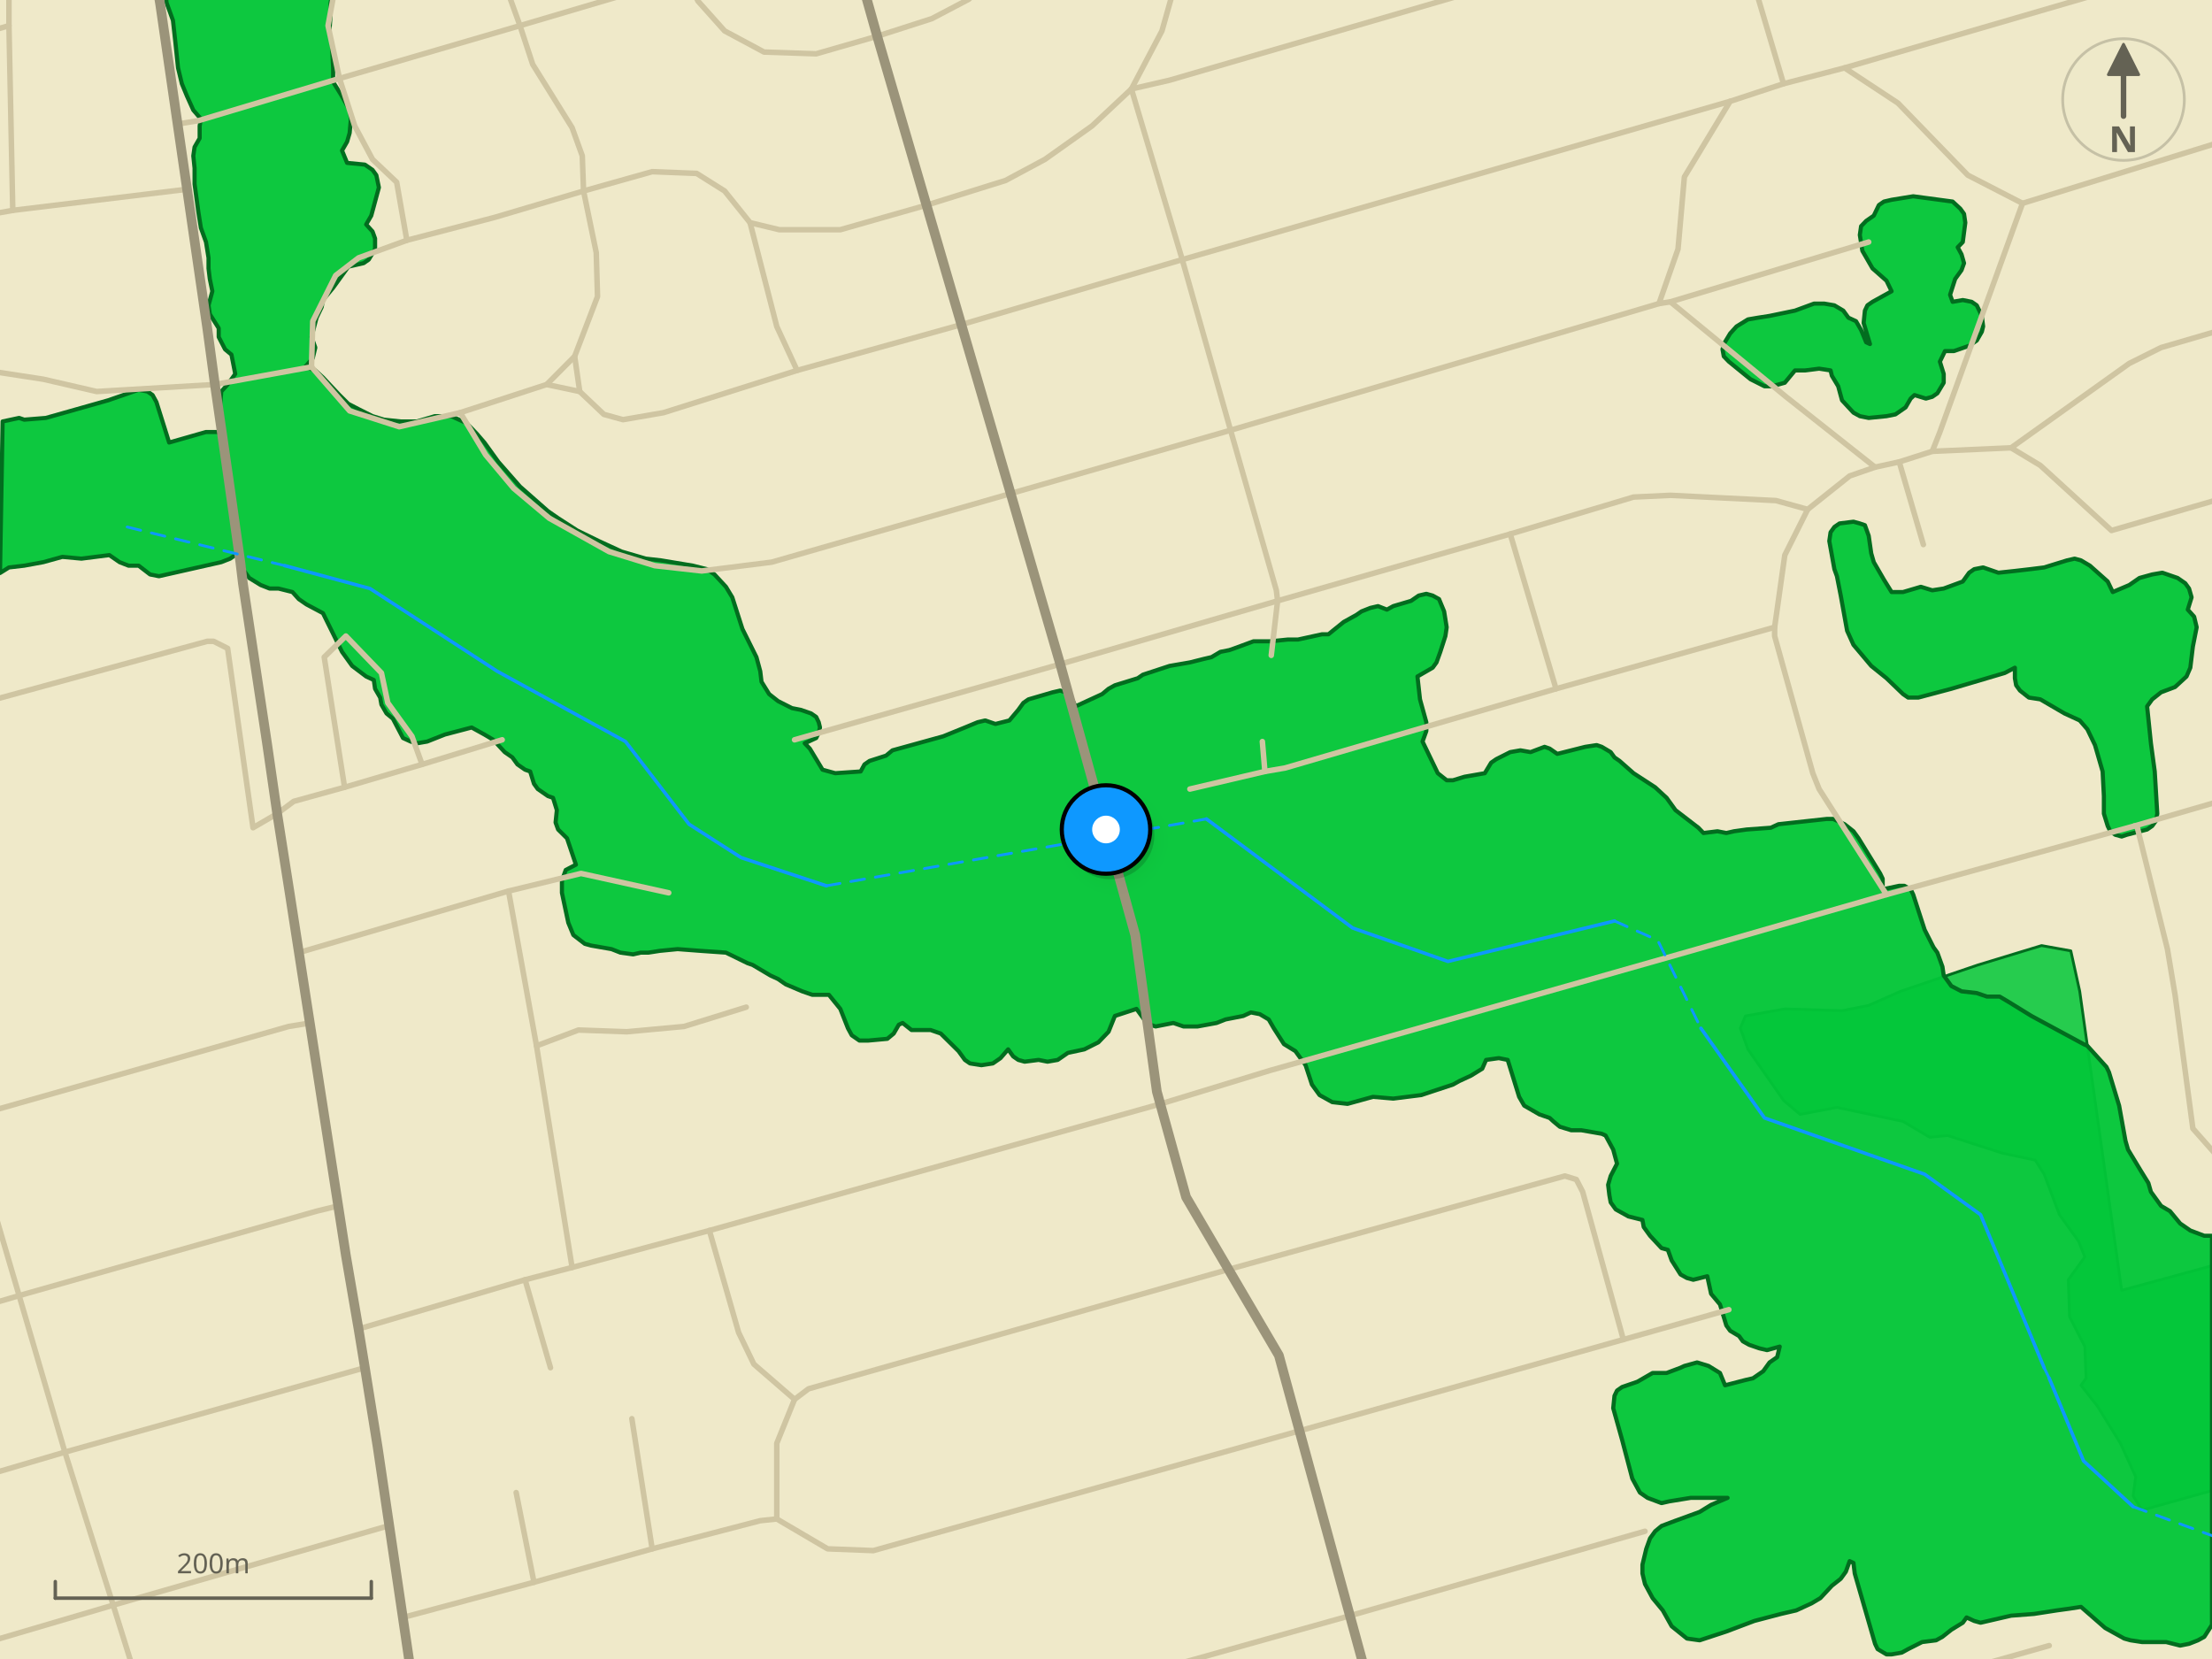
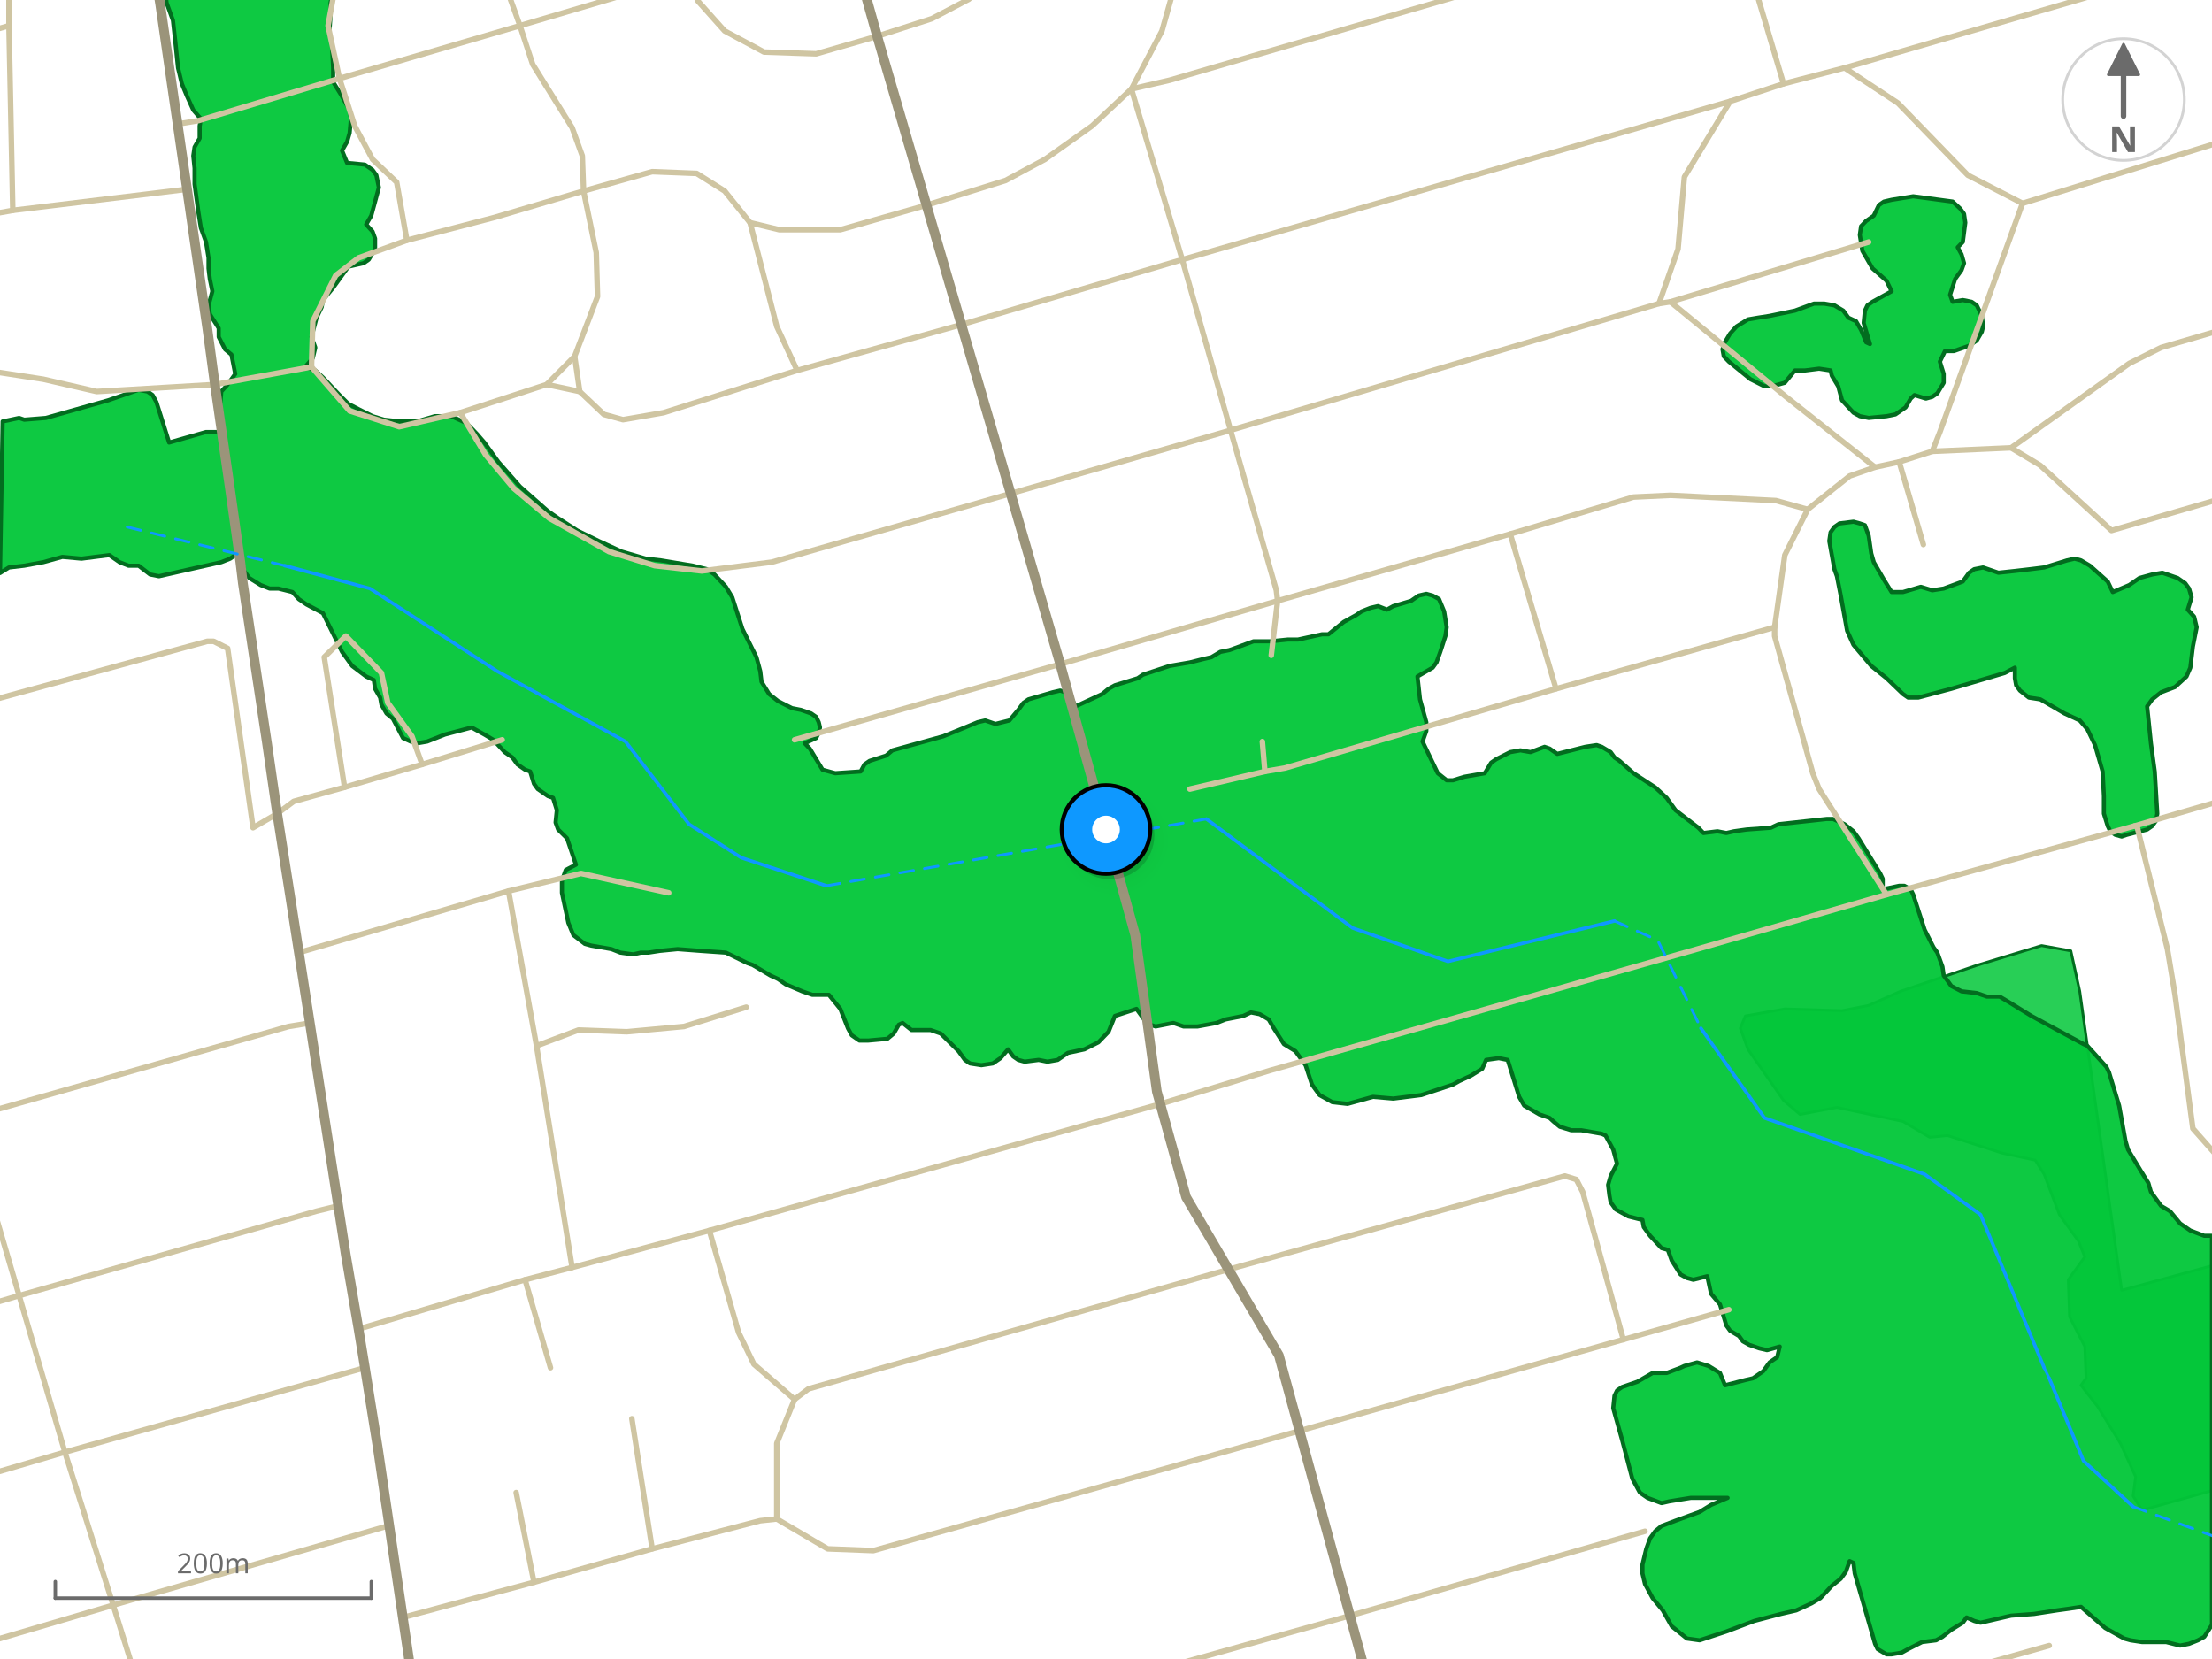
<svg xmlns="http://www.w3.org/2000/svg" viewBox="0 0 800 600" width="800" height="600">
  <defs>
    <filter id="mshad" x="-40%" y="-40%" width="180%" height="180%">
      <feDropShadow dx="1.5" dy="2" stdDeviation="2.5" flood-color="#00000033" />
    </filter>
    <style>text { font-family: Archivo, sans-serif; }</style>
  </defs>
-   <rect width="800" height="600" fill="#EFE9C9" />
+   <rect width="800" height="600" fill="#FFFFFF" />
  <path fill="#03C739" fill-opacity="0.85" stroke="#026D1F" stroke-width="1" stroke-linejoin="round" stroke-linecap="round" d="M752.16,358.52L748.94,343.89L738.37,341.98L715.38,348.98L687.34,358.52L675.84,363.61L666.19,365.52L645.5,364.88L631.25,367.43L629.41,371.88L632.17,379.51L645.04,397.96L651.02,403.05L664.35,400.5L688.26,405.59L697.91,411.32L704.35,410.68L724.12,417.04L736.07,419.59L739.29,424.68L744.81,439.31L751.7,448.85L754,454.57L748.02,462.84L748.48,476.2L754,487.01L754.46,498.46L752.62,501.01L758.6,508.64L766.87,522L772.39,534.08L771.47,541.08L774.69,546.17L800,539.1L800,457.76L767.33,466.66L752.16,358.52Z" />
  <path fill="#03C739" fill-opacity="0.95" stroke="#026D1F" stroke-width="1.5" stroke-linejoin="round" stroke-linecap="round" d="M675.84,151.15L682.28,150.51L685.5,149.87L689.18,147.33L691.02,144.15L692.39,142.88L696.53,144.15L698.83,143.51L700.67,142.24L702.97,138.42L702.97,135.24L701.59,130.79L703.43,126.97L706.65,126.97L712.16,125.06L714.92,123.16L716.76,119.98L717.22,118.07L716.76,114.25L714.92,110.43L713.08,109.16L709.87,108.52L706.19,109.16L705.27,106.62L707.11,100.89L709.41,97.71L710.32,95.17L709.41,91.98L708.03,89.44L709.87,87.53L710.78,80.53L710.32,77.35L708.95,75.45L706.19,72.9L691.94,70.99L684.12,72.26L681.36,72.9L679.52,74.17L677.68,77.99L674.92,79.9L673.09,81.81L672.63,84.99L673.55,90.71L677.22,97.07L682.28,101.53L684.12,105.34L677.22,109.16L675.38,110.43L674.47,112.34L674.01,116.79L676.3,124.43L674.92,123.79L673.09,119.34L671.25,116.16L668.49,114.89L666.65,112.34L663.43,110.43L659.75,109.8L656.08,109.8L649.18,112.34L639.98,114.25L635.85,114.89L632.17,115.52L628.03,118.07L625.73,120.61L623.43,124.43L622.97,126.34L623.43,128.88L625.27,130.79L633.09,137.15L638.15,139.7L640.9,139.7L645.5,138.42L649.18,133.97L652.86,133.97L657.91,133.33L662.05,133.97L662.51,135.88L664.81,139.7L666.19,144.78L670.33,149.24L672.63,150.51L675.84,151.15Z" />
  <path fill="#03C739" fill-opacity="0.95" stroke="#026D1F" stroke-width="1.5" stroke-linejoin="round" stroke-linecap="round" d="M85.08,200.76L86.46,198.86L88.3,206.49L90.13,209.03L94.27,211.58L97.49,212.85L100.71,212.85L105.77,214.12L108.06,216.67L110.82,218.58L116.8,221.76L123.7,235.75L127.37,240.84L132.43,244.66L135.19,245.93L135.65,249.11L137.49,252.29L137.95,254.84L139.79,258.02L142.09,259.92L145.76,266.92L148.52,268.19L150.82,268.83L154.5,268.19L160.93,265.65L170.59,263.11L175.19,265.65L178.41,267.56L182.54,272.01L185.3,273.92L187.14,276.46L189.9,278.37L191.74,279.01L193.12,283.46L194.5,285.37L198.17,287.91L200.01,288.55L201.39,293L200.93,297.46L201.85,300L205.07,303.18L208.29,312.72L204.61,314.63L203.23,318.45L203.23,322.9L205.53,333.71L207.37,338.17L211.51,341.35L213.81,341.98L221.16,343.26L224.38,344.53L228.98,345.16L231.73,344.53L234.49,344.53L238.63,343.89L245.07,343.26L253.34,343.89L262.54,344.53L270.35,348.34L272.19,348.98L278.63,352.8L281.39,354.07L284.15,355.98L290.12,358.52L293.8,359.79L299.78,359.79L303.91,364.88L306.67,371.88L308.05,374.42L310.81,376.33L314.03,376.33L320.92,375.7L323.22,373.79L325.06,370.61L326.44,369.97L329.66,372.52L331.96,372.52L336.56,372.52L340.23,373.79L346.67,380.15L348.97,383.33L350.81,384.6L354.95,385.24L359.08,384.6L361.84,382.69L364.6,379.51L366.44,382.06L368.28,383.33L370.58,383.97L375.63,383.33L378.85,383.97L382.53,383.33L386.21,380.79L392.18,379.51L397.24,376.97L400.92,373.15L403.22,367.43L411.03,364.88L414.25,369.34L416.09,370.61L417.93,371.24L424.37,369.97L428.04,371.24L433.1,371.24L440,369.97L443.22,368.7L449.65,367.43L452.41,366.16L455.63,366.79L458.85,368.7L460.69,371.88L464.36,377.61L468.5,380.15L472.18,385.24L474.48,392.24L477.24,396.05L481.83,398.6L487.35,399.23L496.55,396.69L503.9,397.32L514.02,396.05L525.51,392.24L527.81,390.96L531.95,389.05L536.08,386.51L537.46,383.33L542.06,382.69L545.28,383.33L549.42,396.69L551.25,399.87L556.77,403.05L560.45,404.32L561.83,405.59L564.13,407.5L568.27,408.77L571.94,408.77L579.3,410.05L580.68,410.68L583.44,415.77L584.82,420.86L582.52,425.31L581.6,428.49L582.06,432.31L582.52,434.85L584.36,437.4L588.95,439.94L594.01,441.21L594.47,443.76L596.77,446.94L600.91,451.39L603.21,452.03L604.58,455.84L607.8,460.93L610.1,462.21L612.4,462.84L617.46,461.57L618.84,467.93L622.05,471.75L624.35,479.38L625.73,481.29L628.95,483.2L630.33,485.1L632.63,486.38L636.31,487.65L639.07,488.29L643.66,487.01L642.74,490.83L639.98,492.74L637.69,495.92L634.01,498.46L631.25,499.1L623.89,501.01L622.05,496.55L617.92,494.01L613.78,492.74L609.18,494.01L607.8,494.65L602.75,496.55L599.99,496.55L597.69,496.55L592.17,499.73L586.65,501.64L584.82,502.92L583.9,504.82L583.44,509.28L586.65,520.73L590.33,534.72L593.09,539.81L595.85,541.72L600.91,543.62L603.67,542.99L611.48,541.72L615.16,541.72L620.68,541.72L624.81,541.72L618.84,544.26L614.7,546.8L605.96,549.98L600.91,551.89L598.61,553.8L596.77,556.35L595.39,560.16L594.01,565.89L594.01,569.07L594.93,572.88L597.69,577.97L601.37,582.42L604.58,588.15L610.1,592.6L614.7,593.24L624.35,590.06L634.47,586.24L644.12,583.7L649.64,582.42L655.16,579.88L658.37,577.97L662.51,573.52L665.73,570.98L667.57,568.43L668.95,564.61L670.33,565.25L670.79,569.07L678.14,594.51L679.06,596.42L682.28,598.33L684.12,598.33L687.8,597.69L690.1,596.42L695.15,593.87L700.21,593.24L702.51,591.97L705.73,589.42L709.87,586.88L711.24,584.97L714,586.24L716.3,586.88L727.34,584.33L735.61,583.7L743.89,582.42L748.48,581.79L752.62,581.15L761.36,588.78L768.25,592.6L770.55,593.24L774.69,593.87L783.42,593.87L788.48,595.15L791.7,594.51L794.92,593.24L797.22,591.97L800,587.63L800,446.94L797.22,446.94L792.16,445.03L788.48,442.49L784.8,438.03L781.58,436.13L777.91,431.04L776.99,427.86L774.23,423.4L769.63,415.77L768.71,412.59L766.41,399.87L762.74,387.78L761.82,385.87L754.92,378.24L753.54,377.61L734.69,367.43L726.42,362.34L723.2,360.43L718.6,360.43L714.92,359.16L709.41,358.52L705.73,356.61L702.97,352.8L702.51,349.62L700.67,344.53L699.29,342.62L696.07,336.26L691.94,323.54L691.02,321.63L688.72,320.36L686.88,320.36L680.9,321.63L680.9,317.81L679.98,315.9L672.17,303.18L670.33,300.64L667.11,298.09L662.97,296.18L660.67,296.18L643.2,298.09L640.44,299.36L631.71,300L627.11,300.64L624.35,301.27L621.14,300.64L616.08,301.27L614.24,299.36L605.96,293L602.75,288.55L598.61,284.73L590.79,279.64L585.74,275.19L583.9,273.92L582.52,272.01L579.3,270.1L577.46,269.47L573.32,270.1L563.21,272.65L560.45,270.74L558.61,270.1L553.55,272.01L549.88,271.37L546.2,272.01L541.14,274.56L539.3,275.83L537,279.64L529.65,280.92L525.51,282.19L523.21,282.19L519.99,279.64L514.48,268.19L515.85,264.38L515.85,261.2L513.56,252.93L512.64,244.66L518.15,241.48L519.53,239.57L520.91,235.75L522.75,230.03L523.21,226.85L522.29,221.12L520.45,216.67L518.15,215.4L515.85,214.76L513.1,215.4L510.34,217.3L503.9,219.21L501.6,220.48L498.38,219.21L495.63,219.85L492.41,221.12L490.57,222.39L485.97,224.94L480.45,229.39L478.16,229.39L469.42,231.3L465.74,231.3L459.31,231.94L456.09,231.94L453.33,231.94L446.43,234.48L444.59,235.12L441.38,235.75L438.16,237.66L435.4,238.3L430.34,239.57L422.99,240.84L413.33,244.02L411.49,245.29L403.22,247.84L400.92,249.11L398.62,251.02L393.1,253.56L388.97,255.47L387.13,251.66L385.29,250.38L383.45,249.75L380.69,250.38L371.96,252.93L370.12,254.2L368.28,256.74L365.06,260.56L360,261.83L356.32,260.56L353.57,261.2L348.97,263.11L341.15,266.29L327.36,270.1L322.76,271.37L320.46,273.28L314.49,275.19L312.65,276.46L311.27,279.01L302.08,279.64L297.48,278.37L292.88,270.74L291.04,268.83L295.18,266.92L296.1,265.01L296.56,263.11L296.1,261.2L295.18,259.29L293.34,258.02L289.66,256.74L286.44,256.11L281.39,253.56L278.17,251.02L275.41,246.57L274.95,242.75L273.57,237.66L268.51,227.48L264.84,216.03L262.54,212.22L258.4,207.76L255.64,205.85L250.58,204.58L239.09,202.67L233.57,202.04L224.84,199.49L216.56,195.68L208.75,191.86L201.85,187.41L198.17,184.86L188.06,175.96L180.24,167.05L175.19,160.05L172.43,156.87L168.75,153.05L163.23,150.51L157.26,150.51L150.82,152.42L144.84,152.42L138.87,151.78L134.73,150.51L129.67,147.97L125.99,146.06L122.78,142.88L116.8,136.52L114.04,133.97L110.36,132.7L113.12,129.52L114.04,125.7L112.66,121.88L114.5,114.89L116.34,111.07L116.8,108.52L120.48,104.07L125.99,96.44L131.51,95.17L133.35,93.89L135.65,90.08L135.65,86.26L134.73,83.72L132.43,81.17L134.27,77.99L137.03,67.81L136.11,63.36L134.73,61.45L131.97,59.54L125.53,58.91L123.7,54.45L125.53,51.27L126.45,48.09L126.91,43L126.45,39.82L123.24,34.09L120.48,29.64L120.48,24.55L120.02,15.65L119.1,11.83L119.56,5.47L119.56,1.01L120.48,-4.07L122.78,-9.8L122.78,-12.34L120.94,-16.16L124.62,-23.16L125.53,-26.98L125.53,-30.16L122.32,-46.06L119.56,-58.15L120.02,-61.97L118.64,-65.78L119.1,-68.96L118.64,-71.51L117.26,-73.42L115.42,-74.69L112.66,-75.33L109.9,-74.69L101.63,-70.87L91.05,-68.33L89.22,-67.06L87.38,-64.51L86.92,-60.69L86.92,-56.88L88.3,-49.88L89.22,-47.33L89.68,-43.52L91.51,-40.34L90.13,-38.43L89.22,-35.25L89.22,-32.07L87.84,-30.79L83.7,-30.79L79.1,-29.52L75.88,-30.79L72.21,-29.52L69.91,-30.79L66.69,-30.79L63.47,-30.16L60.25,-28.25L57.49,-23.8L56.57,-19.98L58.87,-12.98L58.87,-9.8L60.25,1.01L62.55,7.38L63.47,15.65L64.39,24.55L65.77,30.28L67.61,34.73L69.91,39.82L72.66,43L72.21,45.55L72.21,50L70.37,53.18L69.91,56.36L70.37,60.81L70.37,66.54L71.75,76.72L72.66,82.44L74.5,87.53L75.42,93.26L75.42,97.07L75.88,100.89L76.8,105.34L75.42,110.43L75.88,113.61L79.1,118.7L79.1,121.88L81.4,126.34L83.7,128.25L85.08,135.24L82.32,139.06L80.02,141.6L79.56,147.33L80.48,153.69L80.48,157.51L78.64,156.24L74.5,156.24L61.17,160.05L56.57,145.42L55.19,142.88L53.36,141.6L50.14,140.97L48.3,141.6L39.1,144.78L16.58,151.15L8.76,151.78L6.92,151.15L0.95,152.42L0,207.24L3.24,205.22L8.76,204.58L15.66,203.31L22.55,201.4L29.45,202.04L39.56,200.76L43.24,203.31L46.46,204.58L50.14,204.58L54.28,207.76L57.49,208.4L80.02,203.31L83.24,202.04L85.08,200.76Z" />
  <path fill="#03C739" fill-opacity="0.95" stroke="#026D1F" stroke-width="1.5" stroke-linejoin="round" stroke-linecap="round" d="M767.33,302.54L769.17,301.91L776.53,300L778.37,298.73L779.75,296.82L780.21,294.27L779.29,279.01L777.91,268.83L776.53,255.47L778.37,252.93L781.58,250.38L786.64,248.47L790.78,244.66L792.16,241.48L793.08,233.84L794.46,226.85L793.54,223.03L791.24,220.48L792.62,216.03L791.7,212.85L790.32,210.94L787.56,209.03L782.04,207.13L778.37,207.76L773.77,209.03L770.09,211.58L764.11,214.12L762.28,210.31L755.84,204.58L752.62,202.67L750.32,202.04L747.56,202.67L739.29,205.22L734.23,205.85L728.71,206.49L722.74,207.13L717.22,205.22L714,205.85L712.16,207.13L709.87,210.31L702.97,212.85L698.83,213.49L694.69,212.22L688.26,214.12L684.12,214.12L681.36,209.67L677.68,203.31L676.76,200.13L675.84,193.77L674.47,189.95L672.63,189.31L670.33,188.68L665.27,189.31L663.43,190.59L662.05,192.5L661.59,195.68L663.43,205.85L664.35,208.4L665.73,215.4L668.03,228.12L670.33,233.21L676.76,240.84L682.28,245.29L688.26,251.02L690.1,252.29L693.77,252.29L705.73,249.11L725.04,243.39L728.71,241.48L728.71,245.29L729.17,247.84L730.55,249.75L733.77,252.29L737.91,252.93L746.64,258.02L752.16,260.56L754.92,263.74L757.68,269.47L760.44,279.01L760.9,287.91L760.9,294.27L762.28,298.73L763.2,300.64L765.03,301.91L767.33,302.54Z" />
  <path fill="none" stroke="#CFC5A2" stroke-width="2" stroke-linejoin="round" stroke-linecap="round" d="M-96.52,801.23L45.08,761.15L85.54,749.07L86.92,758.61L94.27,806.31" />
  <path fill="none" stroke="#CFC5A2" stroke-width="2" stroke-linejoin="round" stroke-linecap="round" d="M-117.21,747.8L28.07,706.46L75.88,691.83L83.24,732.53L165.07,709.64" />
  <path fill="none" stroke="#CFC5A2" stroke-width="2" stroke-linejoin="round" stroke-linecap="round" d="M131.97,494.65L23.47,525.18L-88.7,558.25" />
  <path fill="none" stroke="#CFC5A2" stroke-width="2" stroke-linejoin="round" stroke-linecap="round" d="M3.24,-20.62L3.24,9.28L-93.76,37.28" />
  <path fill="none" stroke="#CFC5A2" stroke-width="2" stroke-linejoin="round" stroke-linecap="round" d="M-77.67,90.71L4.62,76.08L3.24,9.28" />
  <path fill="none" stroke="#CFC5A2" stroke-width="2" stroke-linejoin="round" stroke-linecap="round" d="M-84.11,349.62L-32.16,334.35L-11.93,404.32L104.39,371.24L112.2,369.97" />
  <path fill="none" stroke="#CFC5A2" stroke-width="2" stroke-linejoin="round" stroke-linecap="round" d="M159.56,676.56L216.1,660.66L488.27,584.33L594.93,553.8" />
  <path fill="none" stroke="#CFC5A2" stroke-width="2" stroke-linejoin="round" stroke-linecap="round" d="M186.68,539.81L193.12,572.25L145.76,584.97" />
  <path fill="none" stroke="#CFC5A2" stroke-width="2" stroke-linejoin="round" stroke-linecap="round" d="M228.52,513.09L235.87,560.16L193.12,572.25" />
  <path fill="none" stroke="#CFC5A2" stroke-width="2" stroke-linejoin="round" stroke-linecap="round" d="M129.67,480.65L189.9,462.84L206.91,458.39L256.56,445.03L419.77,399.23L459.31,387.15L613.78,343.26L682.28,323.54L657.91,285.37L655.62,279.64L641.82,230.03L641.82,226.85L645.5,200.76L653.78,184.23L668.95,172.14L678.14,168.96L686.88,167.05L698.83,163.23L727.34,161.96L737.91,168.32L763.65,191.86L892.84,154.33" />
  <path fill="none" stroke="#CFC5A2" stroke-width="2" stroke-linejoin="round" stroke-linecap="round" d="M108.06,344.53L183.92,322.26L194.04,378.24L209.21,372.52L226.68,373.15L247.37,371.24L269.89,364.25" />
  <path fill="none" stroke="#CFC5A2" stroke-width="2" stroke-linejoin="round" stroke-linecap="round" d="M181.62,267.56L152.66,276.46L124.62,284.73L106.23,289.82L100.25,294.27L91.51,299.36L82.32,234.48L77.26,231.94L74.96,231.94L-48.25,265.65" />
  <path fill="none" stroke="#CFC5A2" stroke-width="2" stroke-linejoin="round" stroke-linecap="round" d="M63.93,44.91L71.75,43.64L122.78,28.37L188.06,9.28L183.46,-3.44L183,-16.16L191.74,-37.79L194.04,-53.7L181.62,-98.86" />
  <path fill="none" stroke="#CFC5A2" stroke-width="2" stroke-linejoin="round" stroke-linecap="round" d="M287.36,267.56L383.45,240.2L462.06,217.3L546.2,193.13L590.79,179.77L604.12,179.14L642.28,181.04L653.78,184.23" />
  <path fill="none" stroke="#CFC5A2" stroke-width="2" stroke-linejoin="round" stroke-linecap="round" d="M695.61,196.95L686.88,167.05" />
  <path fill="none" stroke="#CFC5A2" stroke-width="2" stroke-linejoin="round" stroke-linecap="round" d="M877.21,97.71L781.58,125.7L770.09,131.43L727.34,161.96" />
  <path fill="none" stroke="#CFC5A2" stroke-width="2" stroke-linejoin="round" stroke-linecap="round" d="M148.98,-89.32L124.16,-174.57" />
  <path fill="none" stroke="#CFC5A2" stroke-width="2" stroke-linejoin="round" stroke-linecap="round" d="M124.16,-174.57L74.04,-160.57L66.69,-155.49L56.11,-144.67L51.98,-142.76L34.97,-138.31" />
  <path fill="none" stroke="#CFC5A2" stroke-width="2" stroke-linejoin="round" stroke-linecap="round" d="M149.44,610.41L58.41,636.49L54.28,637.76L-137.44,693.73" />
  <path fill="none" stroke="#CFC5A2" stroke-width="2" stroke-linejoin="round" stroke-linecap="round" d="M430.34,285.37L457.47,279.01L464.82,277.74L562.75,249.11L641.82,226.85" />
  <path fill="none" stroke="#CFC5A2" stroke-width="2" stroke-linejoin="round" stroke-linecap="round" d="M67.61,68.45L4.62,76.08" />
  <path fill="none" stroke="#CFC5A2" stroke-width="2" stroke-linejoin="round" stroke-linecap="round" d="M741.13,595.15L508.96,660.66L309.43,716L171.51,754.79" />
  <path fill="none" stroke="#CFC5A2" stroke-width="2" stroke-linejoin="round" stroke-linecap="round" d="M158.18,668.29L75.88,691.83L58.41,636.49L40.94,580.52L23.47,525.18L6.92,468.57L-11.93,404.32L-124.1,435.49" />
  <path fill="none" stroke="#CFC5A2" stroke-width="2" stroke-linejoin="round" stroke-linecap="round" d="M140.25,551.89L40.94,580.52L-164.1,640.94" />
  <path fill="none" stroke="#CFC5A2" stroke-width="2" stroke-linejoin="round" stroke-linecap="round" d="M122.32,436.13L114.5,438.03L6.92,468.57L-105.25,501.64" />
  <path fill="none" stroke="#CFC5A2" stroke-width="2" stroke-linejoin="round" stroke-linecap="round" d="M241.85,322.9L210.13,315.9L183.92,322.26" />
  <path fill="none" stroke="#CFC5A2" stroke-width="2" stroke-linejoin="round" stroke-linecap="round" d="M-46.41,135.88L-27.56,133.97L-9.17,133.33L15.66,137.15L34.97,141.6L77.72,139.06L112.66,132.7L126.45,148.6L144.38,154.33L166.45,149.24L197.71,139.06L209.67,141.6L207.83,128.88L216.1,107.25L215.64,91.35L211.05,69.08L210.59,56.36L206.91,46.18L192.66,23.28L188.06,9.28L248.29,-8.53L246.45,-18.71L249.66,-37.16L257.02,-48.61L268.05,-56.88L295.64,-65.78L320.01,-72.15L341.15,-69.6L351.73,-63.24L365.06,-43.52L425.29,-60.69L429.42,-40.34L433.1,-40.34L595.39,-87.41L587.11,-68.33L588.49,-49.88L594.01,-40.34L610.56,-25.7L422.99,29.01L409.19,32.19L394.94,45.55L377.93,57.63L363.68,65.27L335.18,74.17L303.91,83.08L281.85,83.08L271.27,80.53L262.08,69.08L251.96,62.72L235.87,62.09L211.05,69.08L178.86,78.63L147.14,86.9L143.46,65.9L134.73,57.63L128.29,45.55L122.78,28.37L118.64,9.28L124.16,-20.62L124.16,-36.52L117.72,-79.78" />
  <path fill="none" stroke="#CFC5A2" stroke-width="2" stroke-linejoin="round" stroke-linecap="round" d="M459.77,237.02L462.06,217.3L461.61,213.49L445.05,155.6L365.52,178.5L279.09,203.31L253.8,206.49L236.79,204.58L220.24,199.49L198.63,187.41L185.76,176.59L175.65,164.51L166.45,149.24" />
  <path fill="none" stroke="#CFC5A2" stroke-width="2" stroke-linejoin="round" stroke-linecap="round" d="M339.77,-145.31L347.13,-135.13L361.84,-130.04L385.29,-117.31L405.52,-98.86L420.69,-74.69L425.29,-60.69" />
  <path fill="none" stroke="#CFC5A2" stroke-width="2" stroke-linejoin="round" stroke-linecap="round" d="M675.84,87.53L604.12,109.16L599.99,109.8L606.88,90.08L609.18,63.99L625.73,36.64L645.04,30.28L667.11,24.55L754.46,-0.89L841.35,-26.34L881.81,-39.06" />
  <path fill="none" stroke="#CFC5A2" stroke-width="2" stroke-linejoin="round" stroke-linecap="round" d="M625.27,473.66L587.11,484.47L572.4,431.04L570.1,426.58L565.97,425.31L444.59,459.03L292.42,502.28L287.36,506.1L272.65,493.37L267.13,481.92L256.56,445.03" />
  <path fill="none" stroke="#CFC5A2" stroke-width="2" stroke-linejoin="round" stroke-linecap="round" d="M199.09,494.65L189.9,462.84" />
  <path fill="none" stroke="#CFC5A2" stroke-width="2" stroke-linejoin="round" stroke-linecap="round" d="M456.55,268.19L457.47,279.01" />
  <path fill="none" stroke="#CFC5A2" stroke-width="2" stroke-linejoin="round" stroke-linecap="round" d="M209.67,141.6L218.4,149.87L225.3,151.78L240.01,149.24L288.28,133.97L280.93,118.07L271.27,80.53" />
  <path fill="none" stroke="#CFC5A2" stroke-width="2" stroke-linejoin="round" stroke-linecap="round" d="M248.29,-8.53L252.42,0.38L262.08,11.19L276.33,18.83L295.18,19.46L317.25,13.1L337.02,6.74L350.35,-0.26L357.24,-6.62L364.14,-18.71L365.98,-31.43L365.06,-43.52" />
  <path fill="none" stroke="#CFC5A2" stroke-width="2" stroke-linejoin="round" stroke-linecap="round" d="M562.75,249.11L546.2,193.13" />
  <path fill="none" stroke="#CFC5A2" stroke-width="2" stroke-linejoin="round" stroke-linecap="round" d="M698.83,163.23L701.59,156.24L731.47,73.54L711.7,63.36L686.42,37.28L667.11,24.55" />
  <path fill="none" stroke="#CFC5A2" stroke-width="2" stroke-linejoin="round" stroke-linecap="round" d="M627.11,-30.16L645.04,30.28" />
  <path fill="none" stroke="#CFC5A2" stroke-width="2" stroke-linejoin="round" stroke-linecap="round" d="M639.52,-34.61L645.5,-44.15L650.1,-62.6L645.96,-77.23L638.15,-86.14L622.97,-95.68L609.18,-91.87" />
  <path fill="none" stroke="#CFC5A2" stroke-width="2" stroke-linejoin="round" stroke-linecap="round" d="M772.85,298.73L783.88,343.26L786.64,359.79L793.08,408.14L803.19,419.59L813.31,419.59L915.83,390.33" />
  <path fill="none" stroke="#CFC5A2" stroke-width="2" stroke-linejoin="round" stroke-linecap="round" d="M409.19,32.19L427.58,93.89L445.05,155.6L599.99,109.8" />
  <path fill="none" stroke="#CFC5A2" stroke-width="2" stroke-linejoin="round" stroke-linecap="round" d="M678.14,168.96L645.96,143.51L604.12,109.16" />
  <path fill="none" stroke="#CFC5A2" stroke-width="2" stroke-linejoin="round" stroke-linecap="round" d="M731.47,73.54L858.82,34.09" />
  <path fill="none" stroke="#CFC5A2" stroke-width="2" stroke-linejoin="round" stroke-linecap="round" d="M858.82,34.09L841.35,-26.34L823.88,-87.41L805.49,-149.76L630.33,-98.23L622.97,-95.68" />
  <path fill="none" stroke="#CFC5A2" stroke-width="2" stroke-linejoin="round" stroke-linecap="round" d="M409.19,32.19L420.23,11.19L428.5,-18.07L429.42,-40.34" />
  <path fill="none" stroke="#CFC5A2" stroke-width="2" stroke-linejoin="round" stroke-linecap="round" d="M771.93,298.73L817.9,285.37" />
  <path fill="none" stroke="#CFC5A2" stroke-width="2" stroke-linejoin="round" stroke-linecap="round" d="M347.59,117.43L427.58,93.89L625.73,36.64" />
  <path fill="none" stroke="#CFC5A2" stroke-width="2" stroke-linejoin="round" stroke-linecap="round" d="M280.93,549.35L299.32,560.16L315.87,560.8L462.98,519.45L587.11,484.47" />
  <path fill="none" stroke="#CFC5A2" stroke-width="2" stroke-linejoin="round" stroke-linecap="round" d="M280.93,549.35L280.93,522L287.36,506.1" />
  <path fill="none" stroke="#CFC5A2" stroke-width="2" stroke-linejoin="round" stroke-linecap="round" d="M890.08,-105.86L823.88,-87.41L646.88,-36.52L639.52,-34.61L627.11,-30.16L610.56,-25.7" />
  <path fill="none" stroke="#CFC5A2" stroke-width="2" stroke-linejoin="round" stroke-linecap="round" d="M288.28,133.97L347.59,117.43" />
  <path fill="none" stroke="#CFC5A2" stroke-width="2" stroke-linejoin="round" stroke-linecap="round" d="M194.04,378.24L206.91,458.39" />
  <path fill="none" stroke="#CFC5A2" stroke-width="2" stroke-linejoin="round" stroke-linecap="round" d="M152.66,276.46L148.98,266.29L140.25,254.2L137.95,243.39L125.08,230.03L117.26,237.66L124.62,284.73" />
  <path fill="none" stroke="#CFC5A2" stroke-width="2" stroke-linejoin="round" stroke-linecap="round" d="M112.66,132.7L113.12,116.16L121.4,99.62L129.67,93.26L147.14,86.9" />
  <path fill="none" stroke="#CFC5A2" stroke-width="2" stroke-linejoin="round" stroke-linecap="round" d="M235.87,560.16L274.95,549.98L280.93,549.35" />
  <path fill="none" stroke="#CFC5A2" stroke-width="2" stroke-linejoin="round" stroke-linecap="round" d="M682.28,323.54L771.93,298.73" />
  <path fill="none" stroke="#CFC5A2" stroke-width="2" stroke-linejoin="round" stroke-linecap="round" d="M197.71,139.06L207.83,128.88" />
  <path fill="none" stroke="#9B947A" stroke-width="3.5" stroke-linejoin="round" stroke-linecap="round" d="M193.12,901.72L171.51,754.79L165.07,709.64L159.56,676.56L158.18,668.29L149.44,610.41L136.57,523.27L131.97,494.65L129.67,480.65L125.08,453.94L104.85,323.54L100.25,294.27L96.57,268.83L87.84,210.94L86.92,203.31L82.78,174.05L81.4,164.51L77.72,139.06L74.96,118.7L57.95,1.65L52.9,-29.52L49.68,-57.51L49.22,-60.69L40.48,-105.86L34.97,-138.31L6.92,-281.45" />
  <path fill="none" stroke="#9B947A" stroke-width="3.5" stroke-linejoin="round" stroke-linecap="round" d="M277.25,-126.86L285.06,-101.41L317.25,13.1L365.52,178.5L383.45,240.2L389.43,261.83L410.57,338.17L418.39,394.78L428.96,432.95L462.52,490.19L529.19,734.44L544.36,791.05" />
  <path fill="none" stroke="#9B947A" stroke-width="3.5" stroke-linejoin="round" stroke-linecap="round" d="M49.68,-57.51L18.42,-51.15L49.22,-60.69" />
  <path fill="none" stroke="#9B947A" stroke-width="3.5" stroke-linejoin="round" stroke-linecap="round" d="M-59.74,-28.25L-14.69,-41.61L3.24,-46.7L18.42,-51.15" />
  <path fill="none" stroke="#9B947A" stroke-width="3.5" stroke-linejoin="round" stroke-linecap="round" d="M49.22,-60.69L78.64,-67.06L117.72,-79.78L205.07,-106.5L277.25,-126.86L296.1,-130.67L318.17,-138.94L339.77,-145.31L373.34,-155.49L429.42,-171.39" />
  <path fill="none" stroke="#9B947A" stroke-width="3.5" stroke-linejoin="round" stroke-linecap="round" d="M49.68,-57.51L68.53,-63.24L78.64,-67.06" />
  <path fill="none" stroke="#0E98FF" stroke-width="1" stroke-linejoin="round" stroke-linecap="round" stroke-dasharray="5,4" d="M46,190.59L103.01,204.58" />
  <path fill="none" stroke="#0E98FF" stroke-width="1" stroke-linejoin="round" stroke-linecap="round" stroke-dasharray="5,4" d="M739.29,494.65L741.13,498.46" />
  <path fill="none" stroke="#0E98FF" stroke-width="1" stroke-linejoin="round" stroke-linecap="round" stroke-dasharray="5,4" d="M771.47,544.9L800.89,555.71L829.86,559.53L880.43,551.89" />
  <path fill="none" stroke="#0E98FF" stroke-width="1" stroke-linejoin="round" stroke-linecap="round" stroke-dasharray="5,4" d="M298.86,320.36L436.32,296.18" />
  <path fill="none" stroke="#0E98FF" stroke-width="1" stroke-linejoin="round" stroke-linecap="round" stroke-dasharray="5,4" d="M583.9,333.08L599.53,340.07L615.16,371.88" />
  <path fill="none" stroke="#0E98FF" stroke-width="1.25" stroke-linejoin="round" stroke-linecap="round" d="M615.16,371.88L638.15,404.32L696.07,424.68L716.3,439.31L739.29,494.65" />
  <path fill="none" stroke="#0E98FF" stroke-width="1.25" stroke-linejoin="round" stroke-linecap="round" d="M103.01,204.58L133.81,212.85L179.78,242.75L226.22,268.19L249.21,298.09L268.05,310.18L298.86,320.36" />
  <path fill="none" stroke="#0E98FF" stroke-width="1.25" stroke-linejoin="round" stroke-linecap="round" d="M436.32,296.18L489.19,335.62L523.67,347.71L583.9,333.08" />
  <path fill="none" stroke="#0E98FF" stroke-width="1.25" stroke-linejoin="round" stroke-linecap="round" d="M741.13,498.46L753.54,528.36L771.47,544.9" />
  <circle cx="401.5" cy="302" r="16" fill="#00000026" filter="url(#mshad)" />
  <circle cx="400" cy="300" r="16" fill="#0E98FF" stroke="#000000" stroke-width="1.5" />
  <circle cx="400" cy="300" r="5" fill="#FFFFFF" />
-   <g fill="none" stroke="#646254" stroke-width="1.25" stroke-linecap="round">
+   <g fill="none" stroke="#6B6B6B" stroke-width="1.25" stroke-linecap="round">
    <line x1="20" y1="578" x2="134.29" y2="578" />
    <line x1="20" y1="572" x2="20" y2="578" />
    <line x1="134.29" y1="572" x2="134.29" y2="578" />
  </g>
-   <text x="77.14" y="569" fill="#646254" font-size="10" text-anchor="middle">200m</text>
-   <circle cx="768" cy="36" r="22" fill="#EFE9C9" fill-opacity="0.9" stroke="#646254" stroke-opacity="0.3" stroke-width="1" />
-   <g fill="#646254" stroke="#646254" stroke-width="2">
+   <text x="77.14" y="569" fill="#6B6B6B" font-size="10" text-anchor="middle">200m</text>
+   <circle cx="768" cy="36" r="22" fill="#FFFFFF" fill-opacity="0.9" stroke="#6B6B6B" stroke-opacity="0.3" stroke-width="1" />
+   <g fill="#6B6B6B" stroke="#6B6B6B" stroke-width="2">
    <line x1="768" y1="42" x2="768" y2="24" stroke-linecap="round" />
    <polygon points="768,16 762.5,27 773.5,27" stroke-width="1" stroke-linejoin="round" />
  </g>
-   <text x="768" y="55" fill="#646254" font-size="13" text-anchor="middle" font-weight="700">N</text>
+   <text x="768" y="55" fill="#6B6B6B" font-size="13" text-anchor="middle" font-weight="700">N</text>
</svg>
